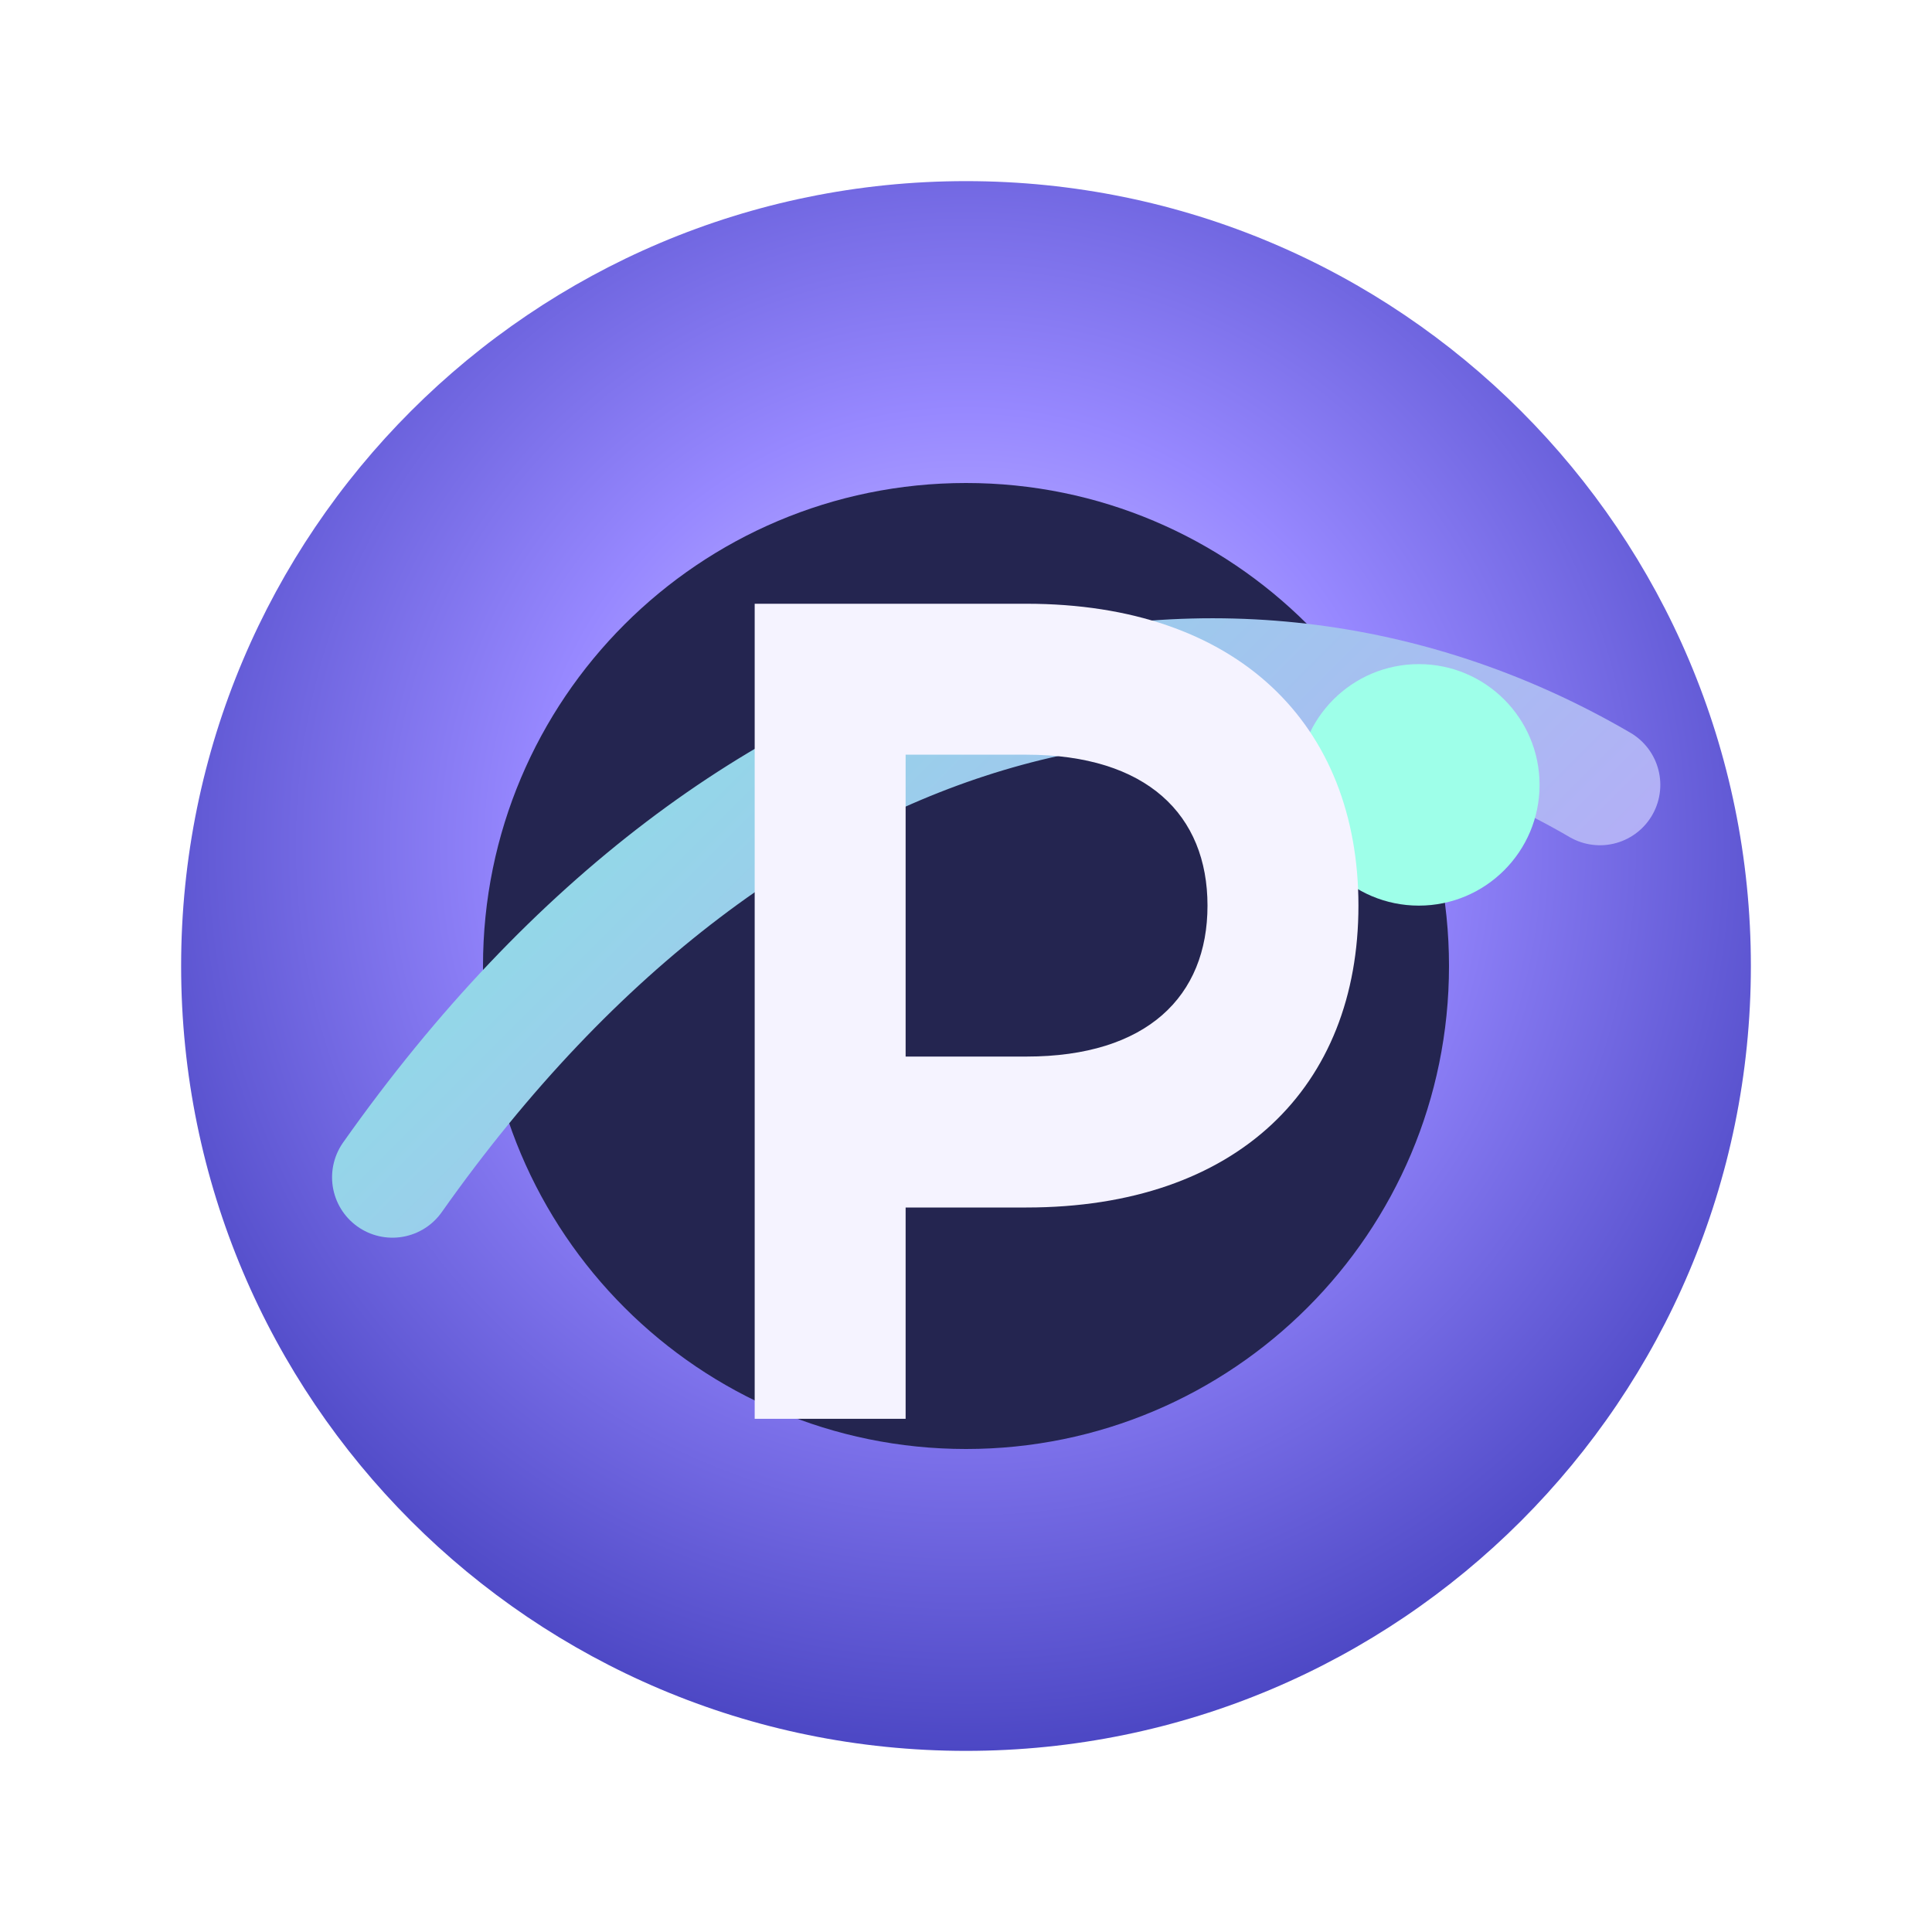
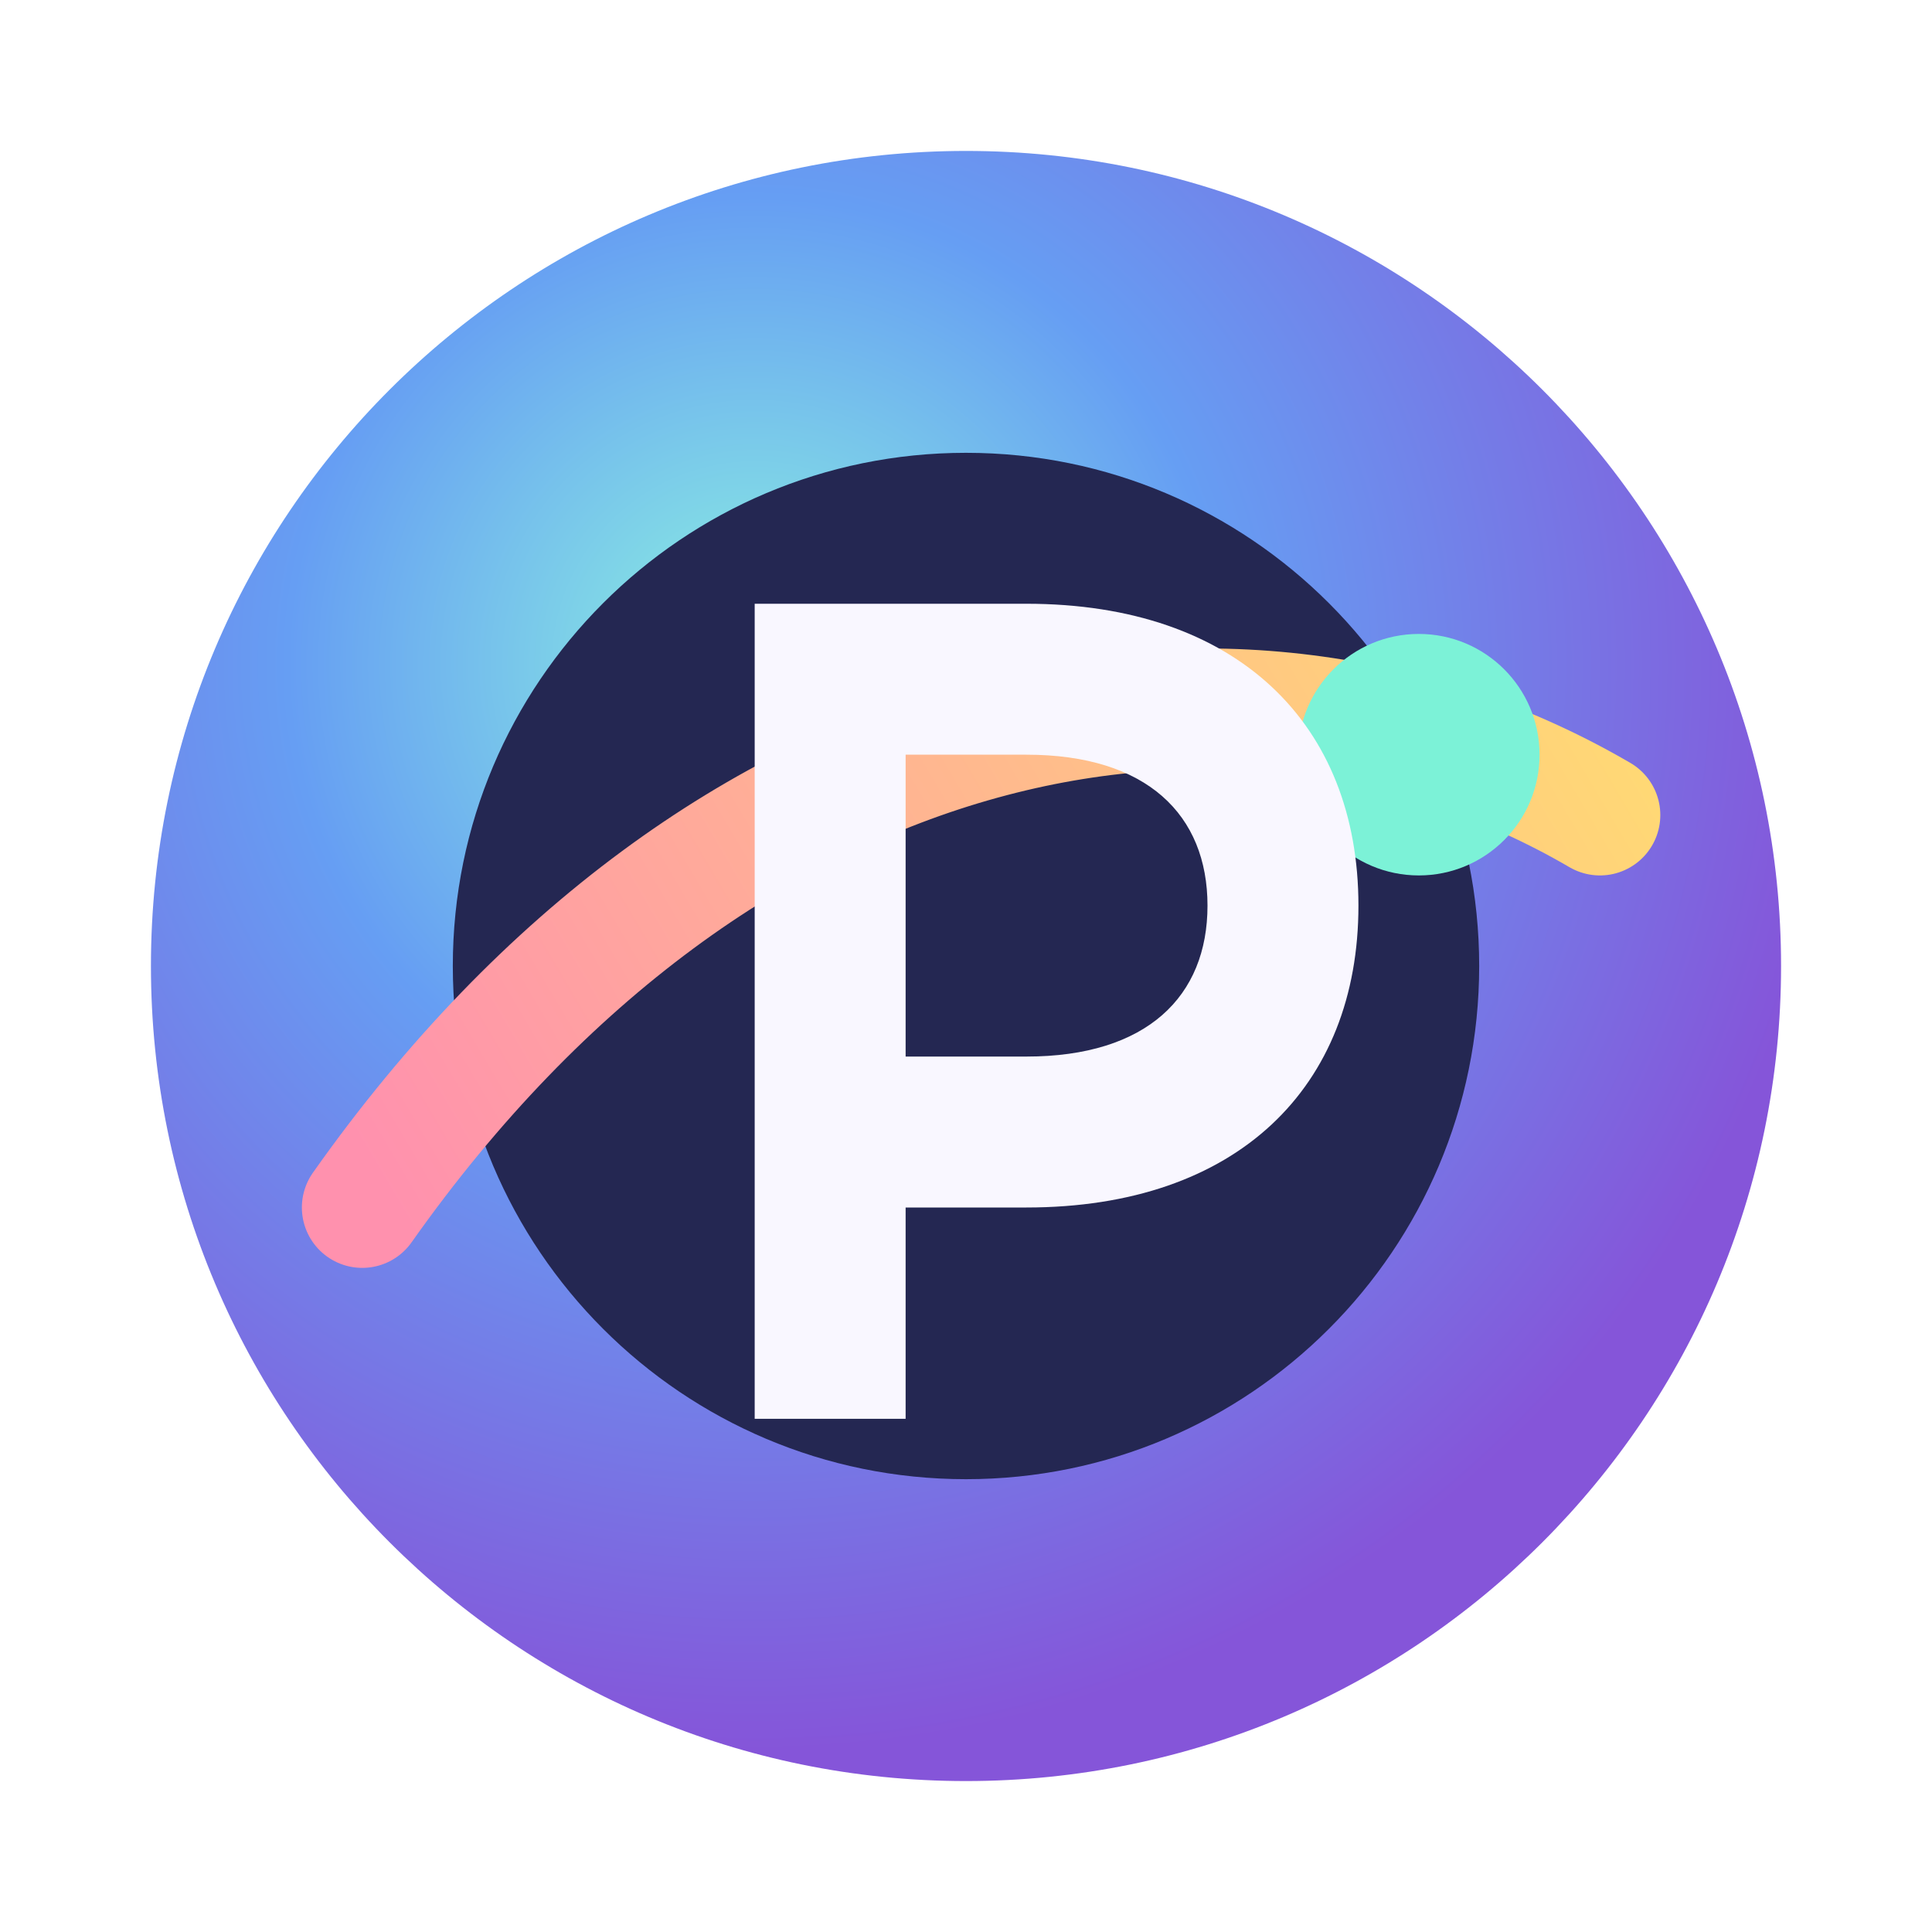
<svg xmlns="http://www.w3.org/2000/svg" viewBox="0 0 64 64">
  <defs>
-     <radialGradient id="a" cx="32" cy="28" r="30" gradientUnits="userSpaceOnUse">
-       <stop stop-color="#d9d2ff" />
-       <stop offset=".48" stop-color="#9788ff" />
-       <stop offset="1" stop-color="#4c47c4" />
+     <radialGradient id="b" cx="25" cy="22" r="36" gradientUnits="userSpaceOnUse">
+       <stop stop-color="#8cf2e1" />
+       <stop offset=".43" stop-color="#669ef3" />
+       <stop offset="1" stop-color="#8555d9" />
    </radialGradient>
-     <linearGradient id="b" x1="13" y1="13" x2="52" y2="52" gradientUnits="userSpaceOnUse">
-       <stop stop-color="#7ff1df" />
-       <stop offset="1" stop-color="#c795ff" />
+     <linearGradient id="a" x1="13" y1="40" x2="52" y2="17" gradientUnits="userSpaceOnUse">
+       <stop stop-color="#ff91ae" />
+       <stop offset="1" stop-color="#ffdc72" />
    </linearGradient>
  </defs>
-   <circle cx="32" cy="32" r="26" fill="url(#a)" />
-   <circle cx="32" cy="32" r="16" fill="#242550" />
-   <path fill="none" stroke="url(#b)" stroke-width="4" stroke-linecap="round" d="M13 39c12-17 28-20 40-13" />
-   <circle cx="47" cy="26" r="4" fill="#9effe9" />
-   <path fill="#f5f3ff" d="M25 20h9c7 0 11 4 11 10s-4 10-11 10h-4v7h-5zm5 5v10h4c4 0 6-2 6-5s-2-5-6-5z" />
+   <circle cx="32" cy="32" r="27" fill="url(#b)" />
+   <circle cx="32" cy="32" r="17" fill="#242752" />
+   <path d="M12 40c12-17 29-20 41-13" fill="none" stroke="url(#a)" stroke-linecap="round" stroke-width="4" />
+   <circle cx="47" cy="25" r="4" fill="#7cf2d7" />
+   <path d="M25 20h9c7 0 11 4 11 10s-4 10-11 10h-4v7h-5zm5 5v10h4c4 0 6-2 6-5s-2-5-6-5z" fill="#f9f7ff" />
</svg>
